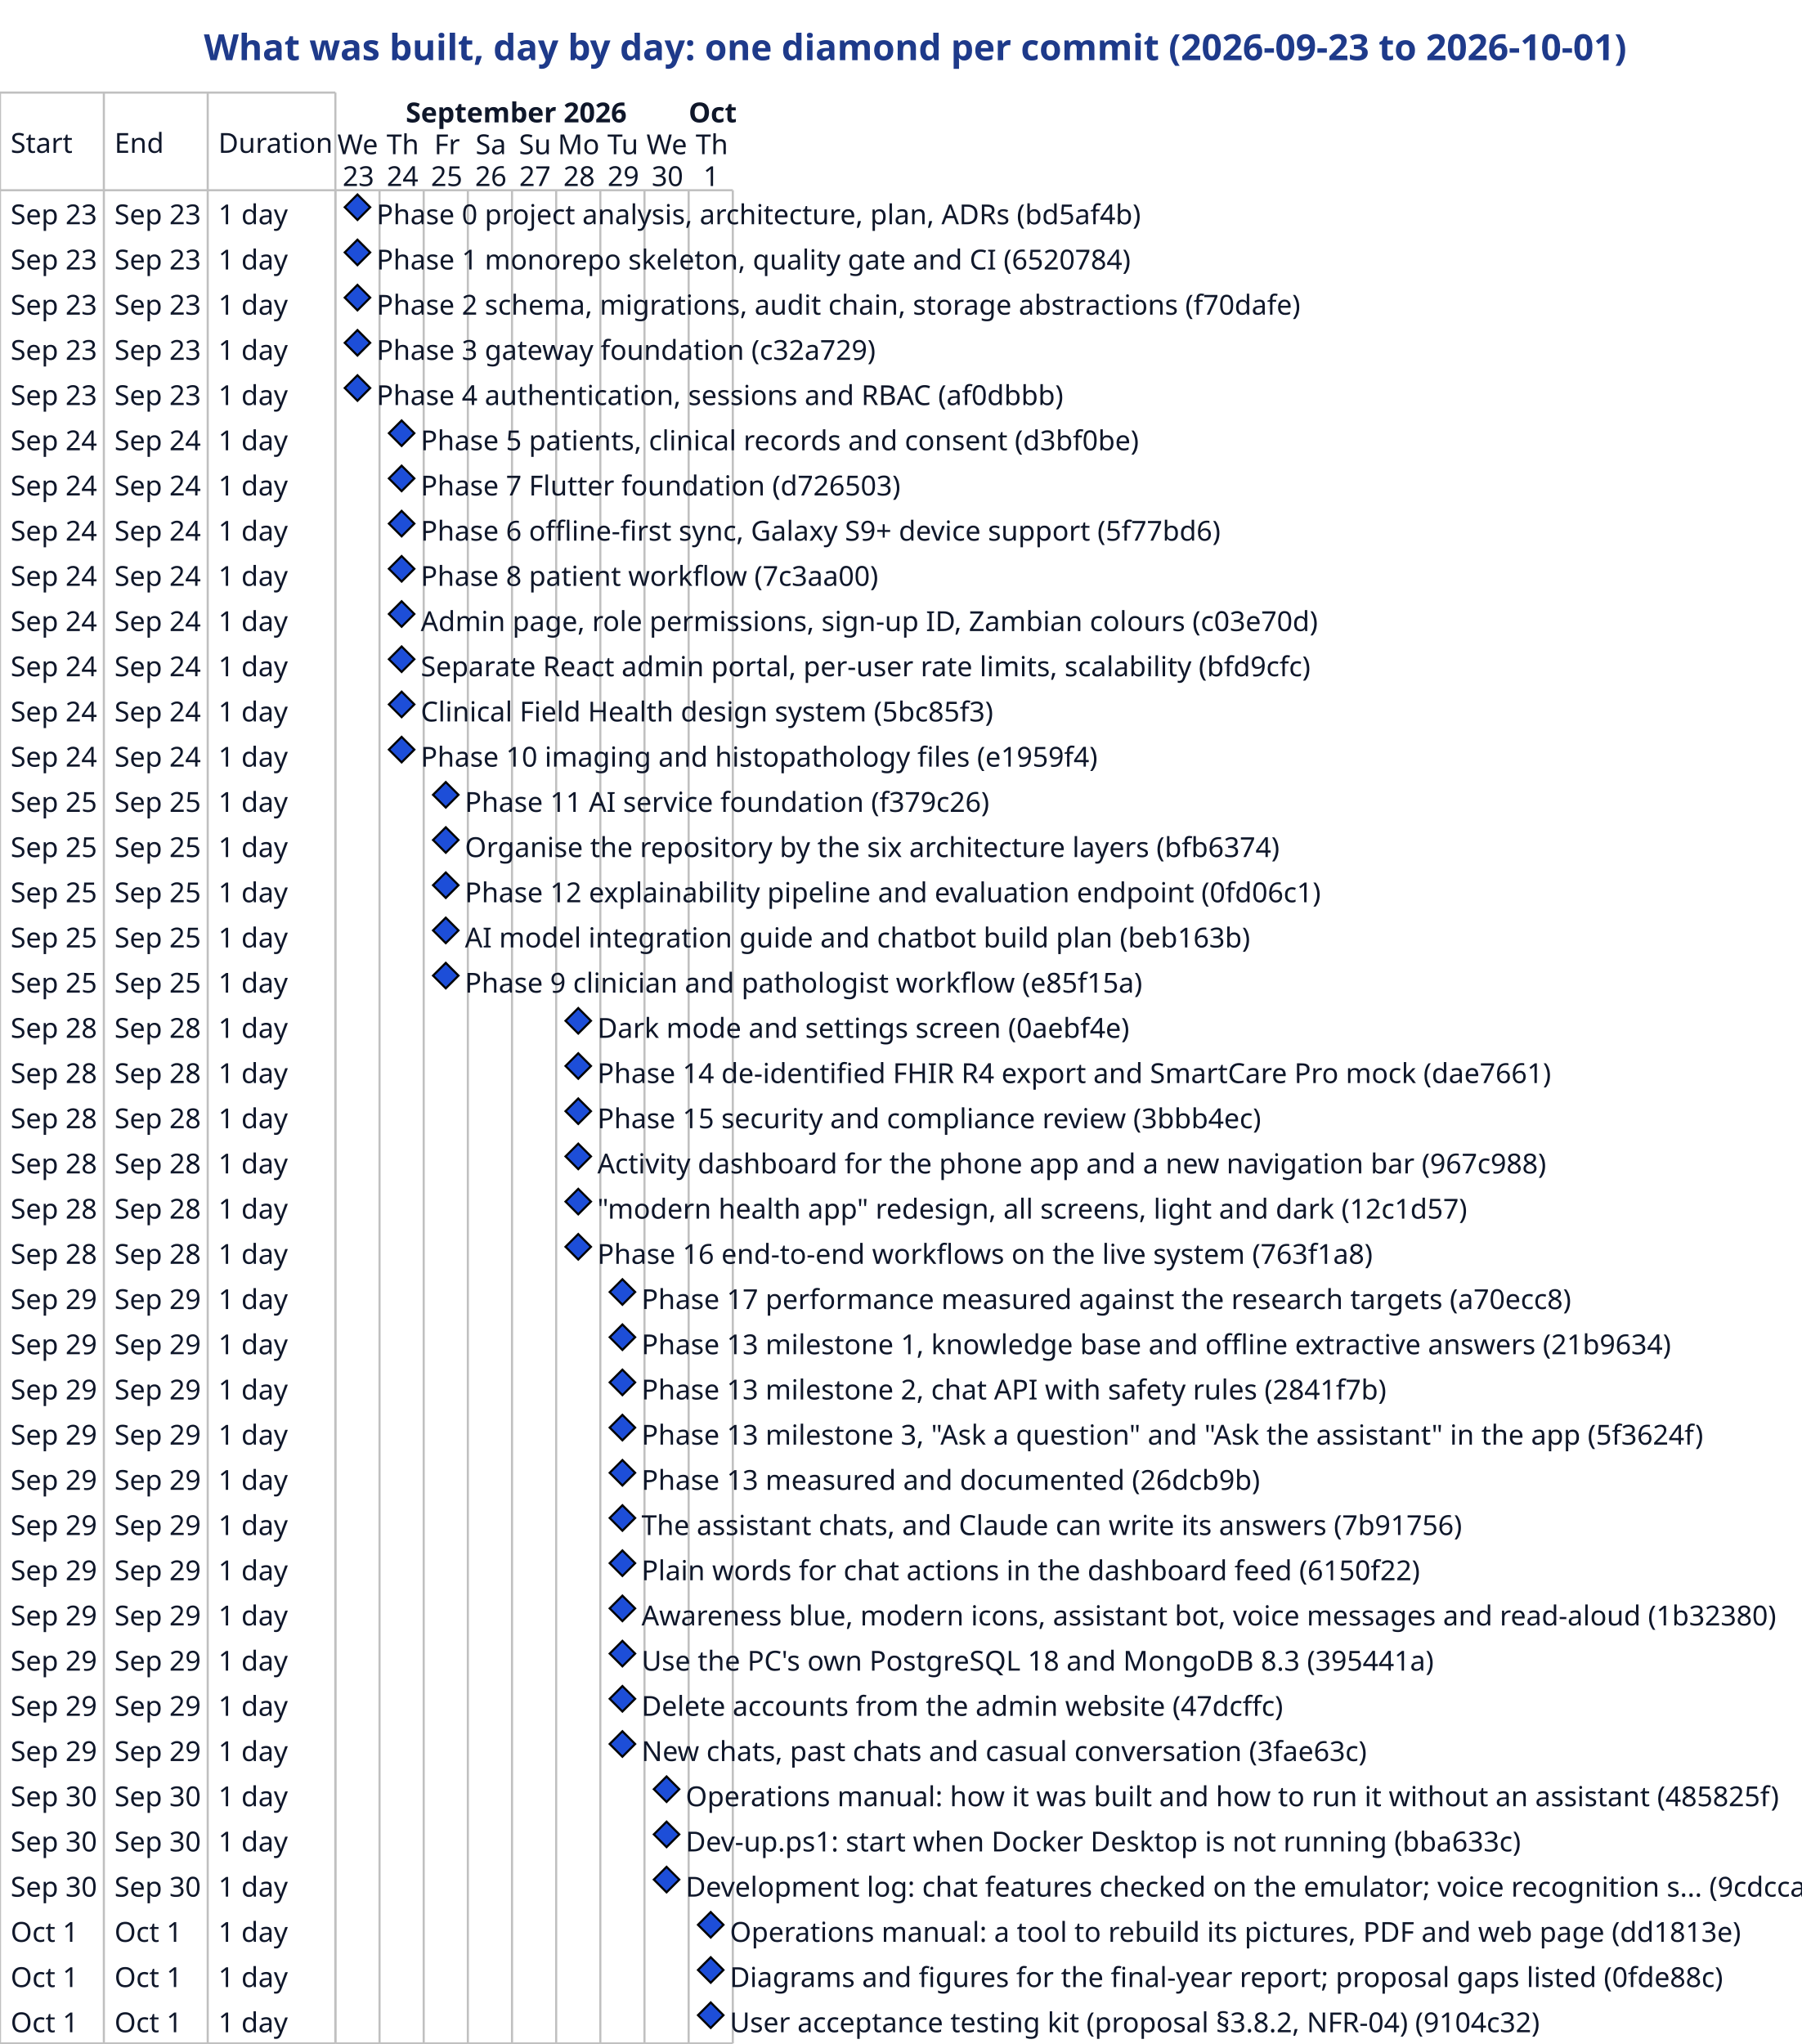
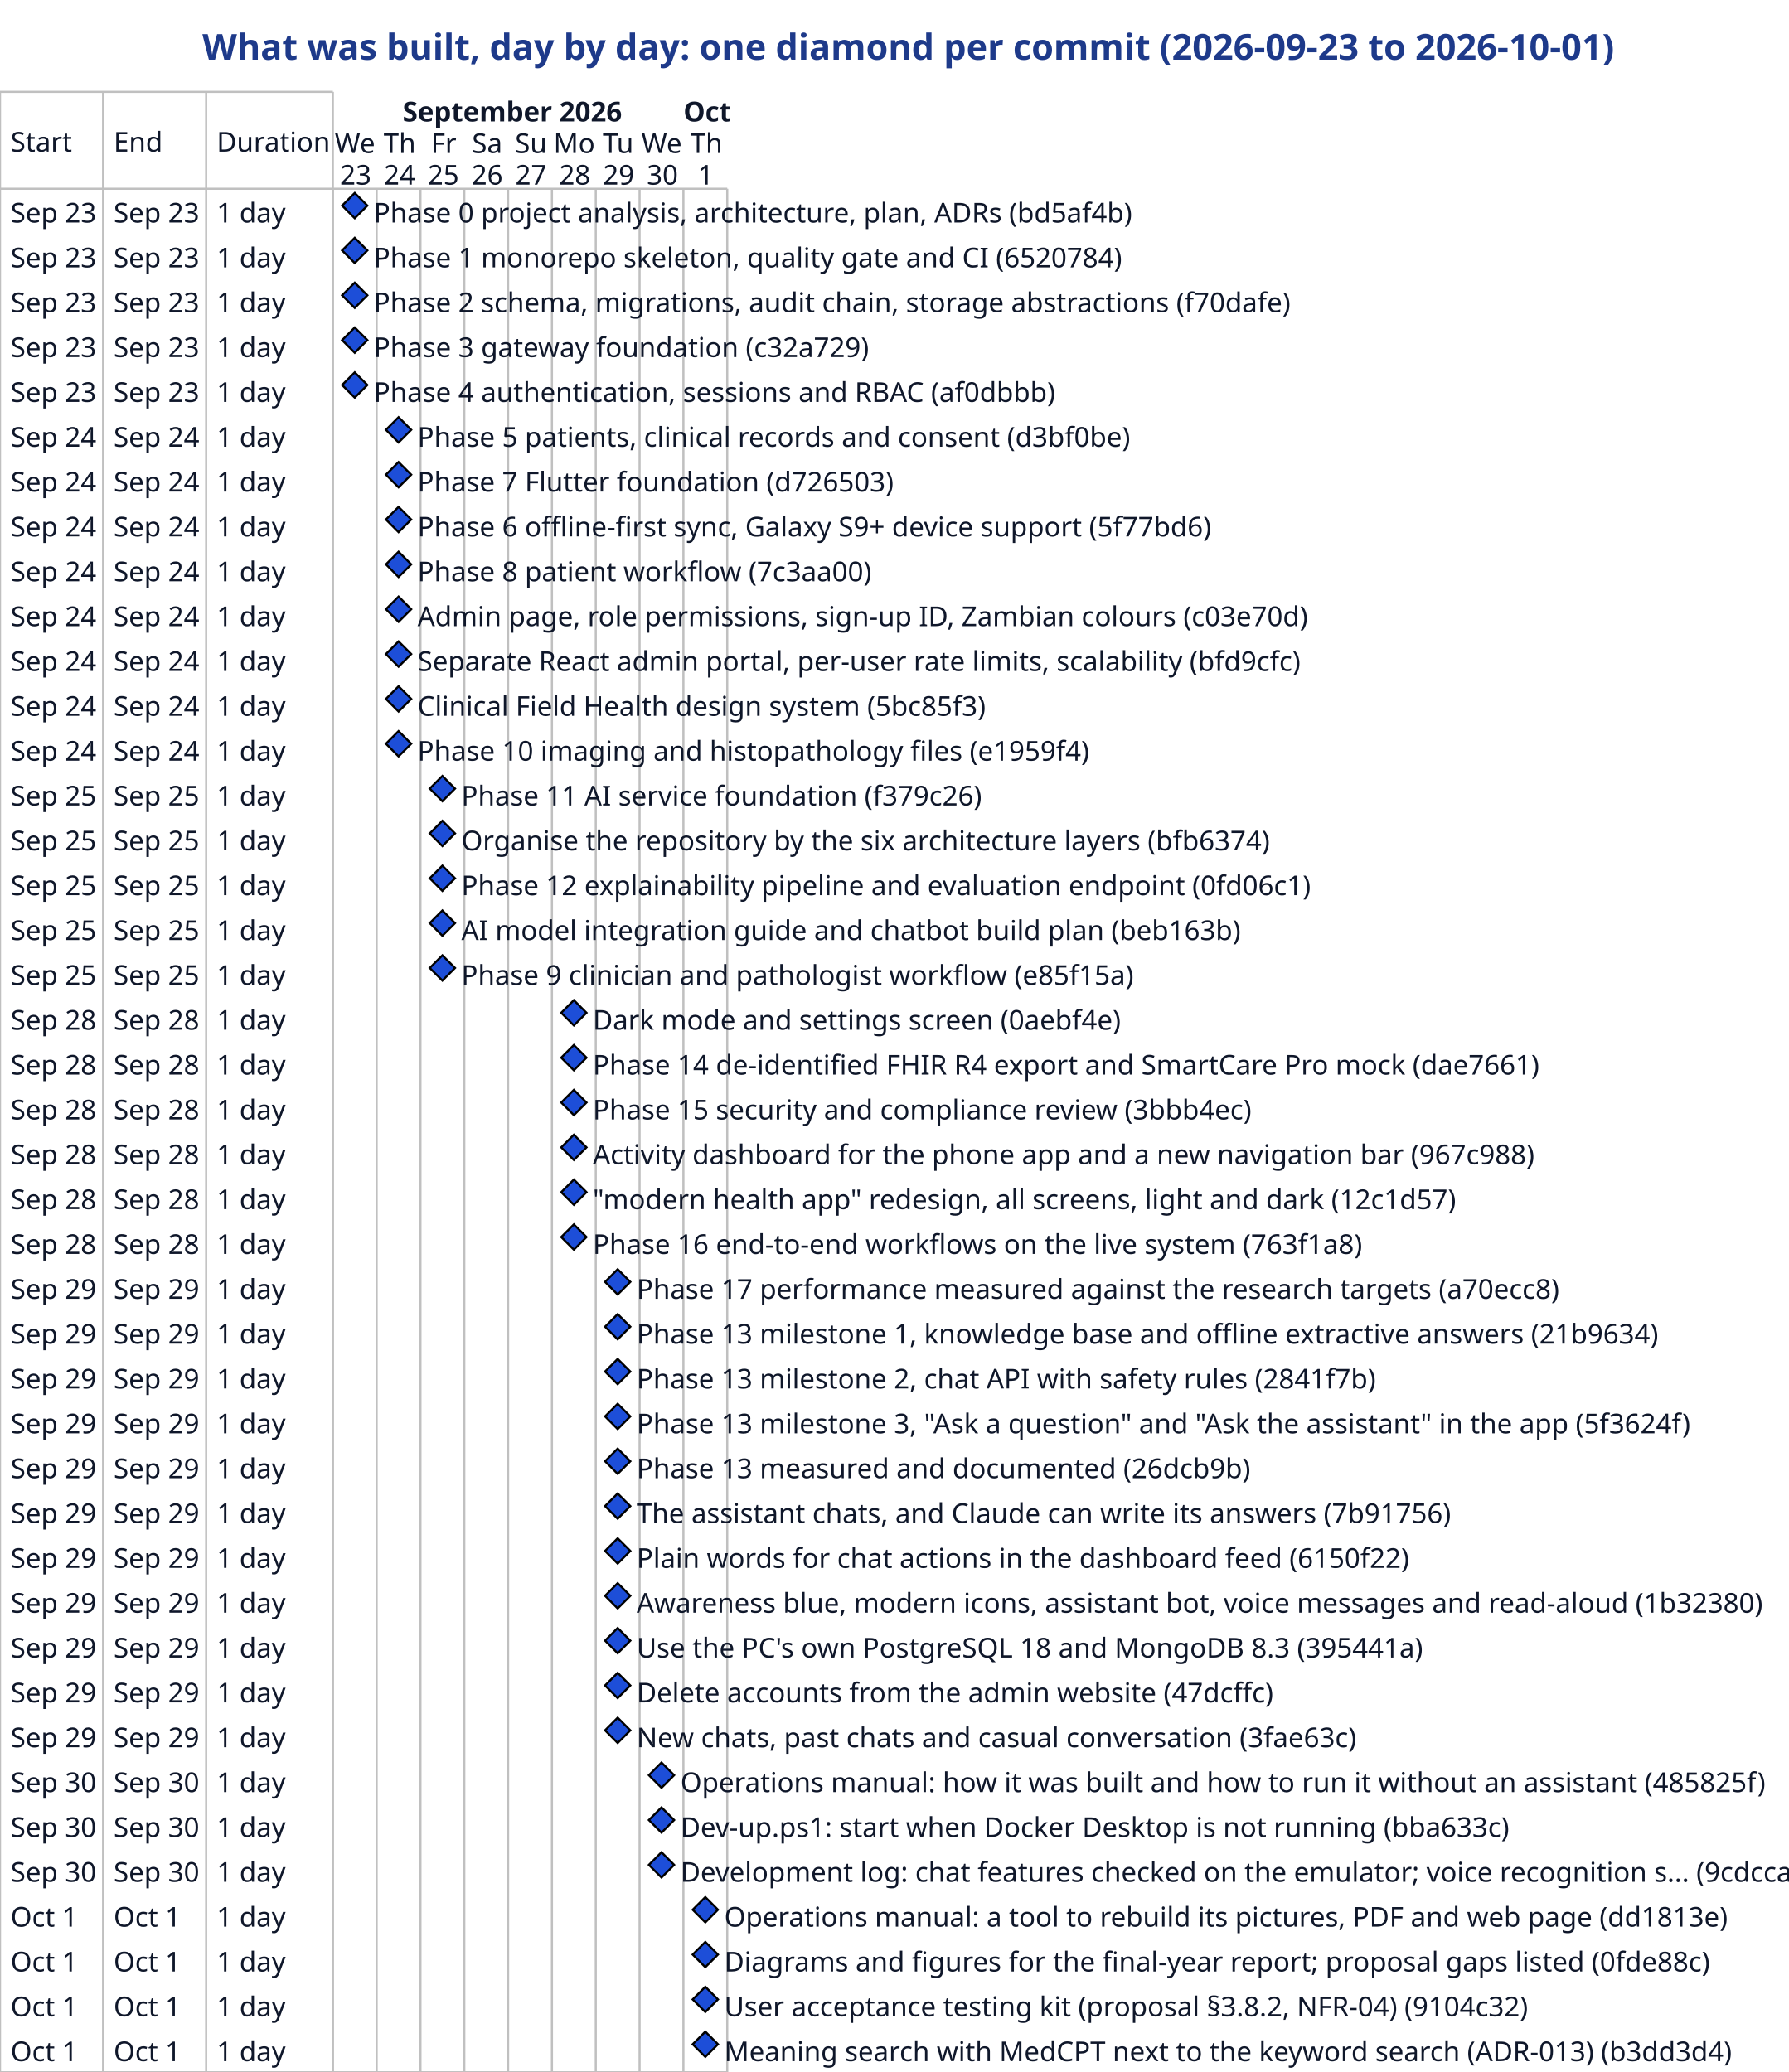
- <svg xmlns="http://www.w3.org/2000/svg" version="1.1" data-diagram-type="GANTT" style="width:1503px;height:1705px;background:#FFFFFF;" width="1503.438px" height="1705.313px" viewBox="0 0 1503 1705" zoomAndPan="magnify" preserveAspectRatio="none" contentStyleType="text/css">
+ <svg xmlns="http://www.w3.org/2000/svg" version="1.1" data-diagram-type="GANTT" style="width:1503px;height:1742px;background:#FFFFFF;" width="1503.438px" height="1742.5px" viewBox="0 0 1503 1742" zoomAndPan="magnify" preserveAspectRatio="none" contentStyleType="text/css">
  <defs />
  <g font-family="sans-serif" lengthAdjust="spacing">
    <g class="title" data-source-line="8">
      <text x="170.079" y="50.194" fill="#1E3A8A" font-size="30.104" textLength="1160.774" font-weight="700" font-family="'Segoe UI'">What was built, day by day: one diamond per commit (2026-09-23 to 2026-10-01)</text>
    </g>
    <line x1="0" y1="77.228" x2="279.759" y2="77.228" style="stroke:#C0C0C0;stroke-width:1.771;" />
    <line x1="0" y1="158.687" x2="279.759" y2="158.687" style="stroke:#C0C0C0;stroke-width:1.771;" />
-     <line x1="0" y1="1704.503" x2="279.759" y2="1704.503" style="stroke:#C0C0C0;stroke-width:1.771;" />
-     <line x1="0" y1="77.228" x2="0" y2="1704.503" style="stroke:#C0C0C0;stroke-width:1.771;" />
-     <line x1="86.636" y1="77.228" x2="86.636" y2="1704.503" style="stroke:#C0C0C0;stroke-width:1.771;" />
-     <line x1="173.272" y1="77.228" x2="173.272" y2="1704.503" style="stroke:#C0C0C0;stroke-width:1.771;" />
-     <line x1="279.759" y1="77.228" x2="279.759" y2="1704.503" style="stroke:#C0C0C0;stroke-width:1.771;" />
+     <line x1="0" y1="1742.206" x2="279.759" y2="1742.206" style="stroke:#C0C0C0;stroke-width:1.771;" />
+     <line x1="0" y1="77.228" x2="0" y2="1742.206" style="stroke:#C0C0C0;stroke-width:1.771;" />
+     <line x1="86.636" y1="77.228" x2="86.636" y2="1742.206" style="stroke:#C0C0C0;stroke-width:1.771;" />
+     <line x1="173.272" y1="77.228" x2="173.272" y2="1742.206" style="stroke:#C0C0C0;stroke-width:1.771;" />
+     <line x1="279.759" y1="77.228" x2="279.759" y2="1742.206" style="stroke:#C0C0C0;stroke-width:1.771;" />
    <text x="8.854" y="127.49" fill="#0F172A" font-size="23.021" textLength="47.548" font-family="'Segoe UI'">Start</text>
    <text x="95.49" y="127.49" fill="#0F172A" font-size="23.021" textLength="38.229" font-family="'Segoe UI'">End</text>
    <text x="182.126" y="127.49" fill="#0F172A" font-size="23.021" textLength="88.779" font-family="'Segoe UI'">Duration</text>
    <text x="8.854" y="187.07" fill="#0F172A" font-size="23.021" textLength="68.928" font-family="'Segoe UI'">Sep 23</text>
    <text x="95.49" y="187.07" fill="#0F172A" font-size="23.021" textLength="68.928" font-family="'Segoe UI'">Sep 23</text>
    <text x="182.126" y="187.07" fill="#0F172A" font-size="23.021" textLength="55.124" font-family="'Segoe UI'">1 day</text>
    <text x="8.854" y="224.773" fill="#0F172A" font-size="23.021" textLength="68.928" font-family="'Segoe UI'">Sep 23</text>
    <text x="95.49" y="224.773" fill="#0F172A" font-size="23.021" textLength="68.928" font-family="'Segoe UI'">Sep 23</text>
    <text x="182.126" y="224.773" fill="#0F172A" font-size="23.021" textLength="55.124" font-family="'Segoe UI'">1 day</text>
    <text x="8.854" y="262.476" fill="#0F172A" font-size="23.021" textLength="68.928" font-family="'Segoe UI'">Sep 23</text>
    <text x="95.49" y="262.476" fill="#0F172A" font-size="23.021" textLength="68.928" font-family="'Segoe UI'">Sep 23</text>
    <text x="182.126" y="262.476" fill="#0F172A" font-size="23.021" textLength="55.124" font-family="'Segoe UI'">1 day</text>
    <text x="8.854" y="300.179" fill="#0F172A" font-size="23.021" textLength="68.928" font-family="'Segoe UI'">Sep 23</text>
    <text x="95.49" y="300.179" fill="#0F172A" font-size="23.021" textLength="68.928" font-family="'Segoe UI'">Sep 23</text>
    <text x="182.126" y="300.179" fill="#0F172A" font-size="23.021" textLength="55.124" font-family="'Segoe UI'">1 day</text>
    <text x="8.854" y="337.882" fill="#0F172A" font-size="23.021" textLength="68.928" font-family="'Segoe UI'">Sep 23</text>
    <text x="95.49" y="337.882" fill="#0F172A" font-size="23.021" textLength="68.928" font-family="'Segoe UI'">Sep 23</text>
    <text x="182.126" y="337.882" fill="#0F172A" font-size="23.021" textLength="55.124" font-family="'Segoe UI'">1 day</text>
    <text x="8.854" y="375.584" fill="#0F172A" font-size="23.021" textLength="68.928" font-family="'Segoe UI'">Sep 24</text>
    <text x="95.49" y="375.584" fill="#0F172A" font-size="23.021" textLength="68.928" font-family="'Segoe UI'">Sep 24</text>
    <text x="182.126" y="375.584" fill="#0F172A" font-size="23.021" textLength="55.124" font-family="'Segoe UI'">1 day</text>
    <text x="8.854" y="413.287" fill="#0F172A" font-size="23.021" textLength="68.928" font-family="'Segoe UI'">Sep 24</text>
    <text x="95.49" y="413.287" fill="#0F172A" font-size="23.021" textLength="68.928" font-family="'Segoe UI'">Sep 24</text>
    <text x="182.126" y="413.287" fill="#0F172A" font-size="23.021" textLength="55.124" font-family="'Segoe UI'">1 day</text>
    <text x="8.854" y="450.99" fill="#0F172A" font-size="23.021" textLength="68.928" font-family="'Segoe UI'">Sep 24</text>
    <text x="95.49" y="450.99" fill="#0F172A" font-size="23.021" textLength="68.928" font-family="'Segoe UI'">Sep 24</text>
    <text x="182.126" y="450.99" fill="#0F172A" font-size="23.021" textLength="55.124" font-family="'Segoe UI'">1 day</text>
    <text x="8.854" y="488.693" fill="#0F172A" font-size="23.021" textLength="68.928" font-family="'Segoe UI'">Sep 24</text>
    <text x="95.49" y="488.693" fill="#0F172A" font-size="23.021" textLength="68.928" font-family="'Segoe UI'">Sep 24</text>
    <text x="182.126" y="488.693" fill="#0F172A" font-size="23.021" textLength="55.124" font-family="'Segoe UI'">1 day</text>
    <text x="8.854" y="526.396" fill="#0F172A" font-size="23.021" textLength="68.928" font-family="'Segoe UI'">Sep 24</text>
    <text x="95.49" y="526.396" fill="#0F172A" font-size="23.021" textLength="68.928" font-family="'Segoe UI'">Sep 24</text>
    <text x="182.126" y="526.396" fill="#0F172A" font-size="23.021" textLength="55.124" font-family="'Segoe UI'">1 day</text>
    <text x="8.854" y="564.099" fill="#0F172A" font-size="23.021" textLength="68.928" font-family="'Segoe UI'">Sep 24</text>
    <text x="95.49" y="564.099" fill="#0F172A" font-size="23.021" textLength="68.928" font-family="'Segoe UI'">Sep 24</text>
    <text x="182.126" y="564.099" fill="#0F172A" font-size="23.021" textLength="55.124" font-family="'Segoe UI'">1 day</text>
    <text x="8.854" y="601.801" fill="#0F172A" font-size="23.021" textLength="68.928" font-family="'Segoe UI'">Sep 24</text>
    <text x="95.49" y="601.801" fill="#0F172A" font-size="23.021" textLength="68.928" font-family="'Segoe UI'">Sep 24</text>
    <text x="182.126" y="601.801" fill="#0F172A" font-size="23.021" textLength="55.124" font-family="'Segoe UI'">1 day</text>
    <text x="8.854" y="639.504" fill="#0F172A" font-size="23.021" textLength="68.928" font-family="'Segoe UI'">Sep 24</text>
    <text x="95.49" y="639.504" fill="#0F172A" font-size="23.021" textLength="68.928" font-family="'Segoe UI'">Sep 24</text>
    <text x="182.126" y="639.504" fill="#0F172A" font-size="23.021" textLength="55.124" font-family="'Segoe UI'">1 day</text>
    <text x="8.854" y="677.207" fill="#0F172A" font-size="23.021" textLength="68.928" font-family="'Segoe UI'">Sep 25</text>
    <text x="95.49" y="677.207" fill="#0F172A" font-size="23.021" textLength="68.928" font-family="'Segoe UI'">Sep 25</text>
    <text x="182.126" y="677.207" fill="#0F172A" font-size="23.021" textLength="55.124" font-family="'Segoe UI'">1 day</text>
    <text x="8.854" y="714.91" fill="#0F172A" font-size="23.021" textLength="68.928" font-family="'Segoe UI'">Sep 25</text>
    <text x="95.49" y="714.91" fill="#0F172A" font-size="23.021" textLength="68.928" font-family="'Segoe UI'">Sep 25</text>
    <text x="182.126" y="714.91" fill="#0F172A" font-size="23.021" textLength="55.124" font-family="'Segoe UI'">1 day</text>
    <text x="8.854" y="752.613" fill="#0F172A" font-size="23.021" textLength="68.928" font-family="'Segoe UI'">Sep 25</text>
    <text x="95.49" y="752.613" fill="#0F172A" font-size="23.021" textLength="68.928" font-family="'Segoe UI'">Sep 25</text>
    <text x="182.126" y="752.613" fill="#0F172A" font-size="23.021" textLength="55.124" font-family="'Segoe UI'">1 day</text>
    <text x="8.854" y="790.316" fill="#0F172A" font-size="23.021" textLength="68.928" font-family="'Segoe UI'">Sep 25</text>
    <text x="95.49" y="790.316" fill="#0F172A" font-size="23.021" textLength="68.928" font-family="'Segoe UI'">Sep 25</text>
    <text x="182.126" y="790.316" fill="#0F172A" font-size="23.021" textLength="55.124" font-family="'Segoe UI'">1 day</text>
    <text x="8.854" y="828.018" fill="#0F172A" font-size="23.021" textLength="68.928" font-family="'Segoe UI'">Sep 25</text>
    <text x="95.49" y="828.018" fill="#0F172A" font-size="23.021" textLength="68.928" font-family="'Segoe UI'">Sep 25</text>
    <text x="182.126" y="828.018" fill="#0F172A" font-size="23.021" textLength="55.124" font-family="'Segoe UI'">1 day</text>
    <text x="8.854" y="865.721" fill="#0F172A" font-size="23.021" textLength="68.928" font-family="'Segoe UI'">Sep 28</text>
    <text x="95.49" y="865.721" fill="#0F172A" font-size="23.021" textLength="68.928" font-family="'Segoe UI'">Sep 28</text>
    <text x="182.126" y="865.721" fill="#0F172A" font-size="23.021" textLength="55.124" font-family="'Segoe UI'">1 day</text>
    <text x="8.854" y="903.424" fill="#0F172A" font-size="23.021" textLength="68.928" font-family="'Segoe UI'">Sep 28</text>
    <text x="95.49" y="903.424" fill="#0F172A" font-size="23.021" textLength="68.928" font-family="'Segoe UI'">Sep 28</text>
    <text x="182.126" y="903.424" fill="#0F172A" font-size="23.021" textLength="55.124" font-family="'Segoe UI'">1 day</text>
    <text x="8.854" y="941.127" fill="#0F172A" font-size="23.021" textLength="68.928" font-family="'Segoe UI'">Sep 28</text>
    <text x="95.49" y="941.127" fill="#0F172A" font-size="23.021" textLength="68.928" font-family="'Segoe UI'">Sep 28</text>
    <text x="182.126" y="941.127" fill="#0F172A" font-size="23.021" textLength="55.124" font-family="'Segoe UI'">1 day</text>
    <text x="8.854" y="978.83" fill="#0F172A" font-size="23.021" textLength="68.928" font-family="'Segoe UI'">Sep 28</text>
    <text x="95.49" y="978.83" fill="#0F172A" font-size="23.021" textLength="68.928" font-family="'Segoe UI'">Sep 28</text>
    <text x="182.126" y="978.83" fill="#0F172A" font-size="23.021" textLength="55.124" font-family="'Segoe UI'">1 day</text>
    <text x="8.854" y="1016.533" fill="#0F172A" font-size="23.021" textLength="68.928" font-family="'Segoe UI'">Sep 28</text>
    <text x="95.49" y="1016.533" fill="#0F172A" font-size="23.021" textLength="68.928" font-family="'Segoe UI'">Sep 28</text>
    <text x="182.126" y="1016.533" fill="#0F172A" font-size="23.021" textLength="55.124" font-family="'Segoe UI'">1 day</text>
    <text x="8.854" y="1054.236" fill="#0F172A" font-size="23.021" textLength="68.928" font-family="'Segoe UI'">Sep 28</text>
    <text x="95.49" y="1054.236" fill="#0F172A" font-size="23.021" textLength="68.928" font-family="'Segoe UI'">Sep 28</text>
    <text x="182.126" y="1054.236" fill="#0F172A" font-size="23.021" textLength="55.124" font-family="'Segoe UI'">1 day</text>
    <text x="8.854" y="1091.938" fill="#0F172A" font-size="23.021" textLength="68.928" font-family="'Segoe UI'">Sep 29</text>
    <text x="95.49" y="1091.938" fill="#0F172A" font-size="23.021" textLength="68.928" font-family="'Segoe UI'">Sep 29</text>
    <text x="182.126" y="1091.938" fill="#0F172A" font-size="23.021" textLength="55.124" font-family="'Segoe UI'">1 day</text>
    <text x="8.854" y="1129.641" fill="#0F172A" font-size="23.021" textLength="68.928" font-family="'Segoe UI'">Sep 29</text>
    <text x="95.49" y="1129.641" fill="#0F172A" font-size="23.021" textLength="68.928" font-family="'Segoe UI'">Sep 29</text>
    <text x="182.126" y="1129.641" fill="#0F172A" font-size="23.021" textLength="55.124" font-family="'Segoe UI'">1 day</text>
    <text x="8.854" y="1167.344" fill="#0F172A" font-size="23.021" textLength="68.928" font-family="'Segoe UI'">Sep 29</text>
    <text x="95.49" y="1167.344" fill="#0F172A" font-size="23.021" textLength="68.928" font-family="'Segoe UI'">Sep 29</text>
    <text x="182.126" y="1167.344" fill="#0F172A" font-size="23.021" textLength="55.124" font-family="'Segoe UI'">1 day</text>
    <text x="8.854" y="1205.047" fill="#0F172A" font-size="23.021" textLength="68.928" font-family="'Segoe UI'">Sep 29</text>
    <text x="95.49" y="1205.047" fill="#0F172A" font-size="23.021" textLength="68.928" font-family="'Segoe UI'">Sep 29</text>
    <text x="182.126" y="1205.047" fill="#0F172A" font-size="23.021" textLength="55.124" font-family="'Segoe UI'">1 day</text>
    <text x="8.854" y="1242.75" fill="#0F172A" font-size="23.021" textLength="68.928" font-family="'Segoe UI'">Sep 29</text>
    <text x="95.49" y="1242.75" fill="#0F172A" font-size="23.021" textLength="68.928" font-family="'Segoe UI'">Sep 29</text>
    <text x="182.126" y="1242.75" fill="#0F172A" font-size="23.021" textLength="55.124" font-family="'Segoe UI'">1 day</text>
    <text x="8.854" y="1280.453" fill="#0F172A" font-size="23.021" textLength="68.928" font-family="'Segoe UI'">Sep 29</text>
    <text x="95.49" y="1280.453" fill="#0F172A" font-size="23.021" textLength="68.928" font-family="'Segoe UI'">Sep 29</text>
    <text x="182.126" y="1280.453" fill="#0F172A" font-size="23.021" textLength="55.124" font-family="'Segoe UI'">1 day</text>
    <text x="8.854" y="1318.155" fill="#0F172A" font-size="23.021" textLength="68.928" font-family="'Segoe UI'">Sep 29</text>
    <text x="95.49" y="1318.155" fill="#0F172A" font-size="23.021" textLength="68.928" font-family="'Segoe UI'">Sep 29</text>
    <text x="182.126" y="1318.155" fill="#0F172A" font-size="23.021" textLength="55.124" font-family="'Segoe UI'">1 day</text>
    <text x="8.854" y="1355.858" fill="#0F172A" font-size="23.021" textLength="68.928" font-family="'Segoe UI'">Sep 29</text>
    <text x="95.49" y="1355.858" fill="#0F172A" font-size="23.021" textLength="68.928" font-family="'Segoe UI'">Sep 29</text>
    <text x="182.126" y="1355.858" fill="#0F172A" font-size="23.021" textLength="55.124" font-family="'Segoe UI'">1 day</text>
    <text x="8.854" y="1393.561" fill="#0F172A" font-size="23.021" textLength="68.928" font-family="'Segoe UI'">Sep 29</text>
    <text x="95.49" y="1393.561" fill="#0F172A" font-size="23.021" textLength="68.928" font-family="'Segoe UI'">Sep 29</text>
    <text x="182.126" y="1393.561" fill="#0F172A" font-size="23.021" textLength="55.124" font-family="'Segoe UI'">1 day</text>
    <text x="8.854" y="1431.264" fill="#0F172A" font-size="23.021" textLength="68.928" font-family="'Segoe UI'">Sep 29</text>
    <text x="95.49" y="1431.264" fill="#0F172A" font-size="23.021" textLength="68.928" font-family="'Segoe UI'">Sep 29</text>
    <text x="182.126" y="1431.264" fill="#0F172A" font-size="23.021" textLength="55.124" font-family="'Segoe UI'">1 day</text>
    <text x="8.854" y="1468.967" fill="#0F172A" font-size="23.021" textLength="68.928" font-family="'Segoe UI'">Sep 29</text>
    <text x="95.49" y="1468.967" fill="#0F172A" font-size="23.021" textLength="68.928" font-family="'Segoe UI'">Sep 29</text>
    <text x="182.126" y="1468.967" fill="#0F172A" font-size="23.021" textLength="55.124" font-family="'Segoe UI'">1 day</text>
    <text x="8.854" y="1506.67" fill="#0F172A" font-size="23.021" textLength="68.928" font-family="'Segoe UI'">Sep 30</text>
    <text x="95.49" y="1506.67" fill="#0F172A" font-size="23.021" textLength="68.928" font-family="'Segoe UI'">Sep 30</text>
    <text x="182.126" y="1506.67" fill="#0F172A" font-size="23.021" textLength="55.124" font-family="'Segoe UI'">1 day</text>
    <text x="8.854" y="1544.372" fill="#0F172A" font-size="23.021" textLength="68.928" font-family="'Segoe UI'">Sep 30</text>
    <text x="95.49" y="1544.372" fill="#0F172A" font-size="23.021" textLength="68.928" font-family="'Segoe UI'">Sep 30</text>
    <text x="182.126" y="1544.372" fill="#0F172A" font-size="23.021" textLength="55.124" font-family="'Segoe UI'">1 day</text>
    <text x="8.854" y="1582.075" fill="#0F172A" font-size="23.021" textLength="68.928" font-family="'Segoe UI'">Sep 30</text>
    <text x="95.49" y="1582.075" fill="#0F172A" font-size="23.021" textLength="68.928" font-family="'Segoe UI'">Sep 30</text>
    <text x="182.126" y="1582.075" fill="#0F172A" font-size="23.021" textLength="55.124" font-family="'Segoe UI'">1 day</text>
    <text x="8.854" y="1619.778" fill="#0F172A" font-size="23.021" textLength="54.506" font-family="'Segoe UI'">Oct 1</text>
    <text x="95.49" y="1619.778" fill="#0F172A" font-size="23.021" textLength="54.506" font-family="'Segoe UI'">Oct 1</text>
    <text x="182.126" y="1619.778" fill="#0F172A" font-size="23.021" textLength="55.124" font-family="'Segoe UI'">1 day</text>
    <text x="8.854" y="1657.481" fill="#0F172A" font-size="23.021" textLength="54.506" font-family="'Segoe UI'">Oct 1</text>
    <text x="95.49" y="1657.481" fill="#0F172A" font-size="23.021" textLength="54.506" font-family="'Segoe UI'">Oct 1</text>
    <text x="182.126" y="1657.481" fill="#0F172A" font-size="23.021" textLength="55.124" font-family="'Segoe UI'">1 day</text>
    <text x="8.854" y="1695.184" fill="#0F172A" font-size="23.021" textLength="54.506" font-family="'Segoe UI'">Oct 1</text>
    <text x="95.49" y="1695.184" fill="#0F172A" font-size="23.021" textLength="54.506" font-family="'Segoe UI'">Oct 1</text>
    <text x="182.126" y="1695.184" fill="#0F172A" font-size="23.021" textLength="55.124" font-family="'Segoe UI'">1 day</text>
+     <text x="8.854" y="1732.887" fill="#0F172A" font-size="23.021" textLength="54.506" font-family="'Segoe UI'">Oct 1</text>
+     <text x="95.49" y="1732.887" fill="#0F172A" font-size="23.021" textLength="54.506" font-family="'Segoe UI'">Oct 1</text>
+     <text x="182.126" y="1732.887" fill="#0F172A" font-size="23.021" textLength="55.124" font-family="'Segoe UI'">1 day</text>
    <text x="338.42" y="102.07" fill="#0F172A" font-size="23.021" textLength="177.344" font-weight="700" font-family="'Segoe UI'">September 2026</text>
    <text x="574.425" y="102.07" fill="#0F172A" font-size="23.021" textLength="37.465" font-weight="700" font-family="'Segoe UI'">Oct</text>
    <text x="281.404" y="128.633" fill="#0F172A" font-size="23.021" textLength="33.542" font-family="'Segoe UI'">We</text>
    <text x="322.464" y="128.633" fill="#0F172A" font-size="23.021" textLength="25.089" font-family="'Segoe UI'">Th</text>
    <text x="362.22" y="128.633" fill="#0F172A" font-size="23.021" textLength="19.244" font-family="'Segoe UI'">Fr</text>
    <text x="396.704" y="128.633" fill="#0F172A" font-size="23.021" textLength="23.943" font-family="'Segoe UI'">Sa</text>
    <text x="432.88" y="128.633" fill="#0F172A" font-size="23.021" textLength="25.258" font-family="'Segoe UI'">Su</text>
    <text x="465.262" y="128.633" fill="#0F172A" font-size="23.021" textLength="34.16" font-family="'Segoe UI'">Mo</text>
    <text x="506.631" y="128.633" fill="#0F172A" font-size="23.021" textLength="25.089" font-family="'Segoe UI'">Tu</text>
    <text x="539.238" y="128.633" fill="#0F172A" font-size="23.021" textLength="33.542" font-family="'Segoe UI'">We</text>
    <text x="580.298" y="128.633" fill="#0F172A" font-size="23.021" textLength="25.089" font-family="'Segoe UI'">Th</text>
    <text x="285.766" y="155.195" fill="#0F172A" font-size="23.021" textLength="24.819" font-family="'Segoe UI'">23</text>
    <text x="322.599" y="155.195" fill="#0F172A" font-size="23.021" textLength="24.819" font-family="'Segoe UI'">24</text>
    <text x="359.432" y="155.195" fill="#0F172A" font-size="23.021" textLength="24.819" font-family="'Segoe UI'">25</text>
    <text x="396.266" y="155.195" fill="#0F172A" font-size="23.021" textLength="24.819" font-family="'Segoe UI'">26</text>
    <text x="433.099" y="155.195" fill="#0F172A" font-size="23.021" textLength="24.819" font-family="'Segoe UI'">27</text>
    <text x="469.932" y="155.195" fill="#0F172A" font-size="23.021" textLength="24.819" font-family="'Segoe UI'">28</text>
    <text x="506.766" y="155.195" fill="#0F172A" font-size="23.021" textLength="24.819" font-family="'Segoe UI'">29</text>
    <text x="543.599" y="155.195" fill="#0F172A" font-size="23.021" textLength="24.819" font-family="'Segoe UI'">30</text>
    <text x="586.637" y="155.195" fill="#0F172A" font-size="23.021" font-family="'Segoe UI'">1</text>
-     <line x1="279.759" y1="158.687" x2="279.759" y2="1704.503" style="stroke:#C0C0C0;stroke-width:1.771;" />
-     <line x1="316.592" y1="158.687" x2="316.592" y2="1704.503" style="stroke:#C0C0C0;stroke-width:1.771;" />
-     <line x1="353.425" y1="158.687" x2="353.425" y2="1704.503" style="stroke:#C0C0C0;stroke-width:1.771;" />
-     <line x1="390.259" y1="158.687" x2="390.259" y2="1704.503" style="stroke:#C0C0C0;stroke-width:1.771;" />
-     <line x1="427.092" y1="158.687" x2="427.092" y2="1704.503" style="stroke:#C0C0C0;stroke-width:1.771;" />
-     <line x1="463.925" y1="158.687" x2="463.925" y2="1704.503" style="stroke:#C0C0C0;stroke-width:1.771;" />
-     <line x1="500.759" y1="158.687" x2="500.759" y2="1704.503" style="stroke:#C0C0C0;stroke-width:1.771;" />
-     <line x1="537.592" y1="158.687" x2="537.592" y2="1704.503" style="stroke:#C0C0C0;stroke-width:1.771;" />
-     <line x1="574.425" y1="158.687" x2="574.425" y2="1704.503" style="stroke:#C0C0C0;stroke-width:1.771;" />
-     <line x1="611.259" y1="158.687" x2="611.259" y2="1704.503" style="stroke:#C0C0C0;stroke-width:1.771;" />
+     <line x1="279.759" y1="158.687" x2="279.759" y2="1742.206" style="stroke:#C0C0C0;stroke-width:1.771;" />
+     <line x1="316.592" y1="158.687" x2="316.592" y2="1742.206" style="stroke:#C0C0C0;stroke-width:1.771;" />
+     <line x1="353.425" y1="158.687" x2="353.425" y2="1742.206" style="stroke:#C0C0C0;stroke-width:1.771;" />
+     <line x1="390.259" y1="158.687" x2="390.259" y2="1742.206" style="stroke:#C0C0C0;stroke-width:1.771;" />
+     <line x1="427.092" y1="158.687" x2="427.092" y2="1742.206" style="stroke:#C0C0C0;stroke-width:1.771;" />
+     <line x1="463.925" y1="158.687" x2="463.925" y2="1742.206" style="stroke:#C0C0C0;stroke-width:1.771;" />
+     <line x1="500.759" y1="158.687" x2="500.759" y2="1742.206" style="stroke:#C0C0C0;stroke-width:1.771;" />
+     <line x1="537.592" y1="158.687" x2="537.592" y2="1742.206" style="stroke:#C0C0C0;stroke-width:1.771;" />
+     <line x1="574.425" y1="158.687" x2="574.425" y2="1742.206" style="stroke:#C0C0C0;stroke-width:1.771;" />
+     <line x1="611.259" y1="158.687" x2="611.259" y2="1742.206" style="stroke:#C0C0C0;stroke-width:1.771;" />
    <line x1="279.759" y1="158.687" x2="611.259" y2="158.687" style="stroke:#C0C0C0;stroke-width:1.771;" />
-     <line x1="279.759" y1="1704.503" x2="611.259" y2="1704.503" style="stroke:#C0C0C0;stroke-width:1.771;" />
+     <line x1="279.759" y1="1742.206" x2="611.259" y2="1742.206" style="stroke:#C0C0C0;stroke-width:1.771;" />
    <polygon points="298.175,162.228,308.8,172.853,298.175,183.478,287.55,172.853" fill="#1D4ED8" style="stroke:#000;stroke-width:1.771;stroke-linejoin:miter;stroke-miterlimit:10;" />
    <polygon points="298.175,199.931,308.8,210.556,298.175,221.181,287.55,210.556" fill="#1D4ED8" style="stroke:#000;stroke-width:1.771;stroke-linejoin:miter;stroke-miterlimit:10;" />
    <polygon points="298.175,237.634,308.8,248.259,298.175,258.884,287.55,248.259" fill="#1D4ED8" style="stroke:#000;stroke-width:1.771;stroke-linejoin:miter;stroke-miterlimit:10;" />
    <polygon points="298.175,275.337,308.8,285.962,298.175,296.587,287.55,285.962" fill="#1D4ED8" style="stroke:#000;stroke-width:1.771;stroke-linejoin:miter;stroke-miterlimit:10;" />
    <polygon points="298.175,313.04,308.8,323.665,298.175,334.29,287.55,323.665" fill="#1D4ED8" style="stroke:#000;stroke-width:1.771;stroke-linejoin:miter;stroke-miterlimit:10;" />
    <polygon points="335.009,350.743,345.634,361.368,335.009,371.993,324.384,361.368" fill="#1D4ED8" style="stroke:#000;stroke-width:1.771;stroke-linejoin:miter;stroke-miterlimit:10;" />
    <polygon points="335.009,388.445,345.634,399.07,335.009,409.695,324.384,399.07" fill="#1D4ED8" style="stroke:#000;stroke-width:1.771;stroke-linejoin:miter;stroke-miterlimit:10;" />
    <polygon points="335.009,426.148,345.634,436.773,335.009,447.398,324.384,436.773" fill="#1D4ED8" style="stroke:#000;stroke-width:1.771;stroke-linejoin:miter;stroke-miterlimit:10;" />
    <polygon points="335.009,463.851,345.634,474.476,335.009,485.101,324.384,474.476" fill="#1D4ED8" style="stroke:#000;stroke-width:1.771;stroke-linejoin:miter;stroke-miterlimit:10;" />
    <polygon points="335.009,501.554,345.634,512.179,335.009,522.804,324.384,512.179" fill="#1D4ED8" style="stroke:#000;stroke-width:1.771;stroke-linejoin:miter;stroke-miterlimit:10;" />
    <polygon points="335.009,539.257,345.634,549.882,335.009,560.507,324.384,549.882" fill="#1D4ED8" style="stroke:#000;stroke-width:1.771;stroke-linejoin:miter;stroke-miterlimit:10;" />
    <polygon points="335.009,576.96,345.634,587.585,335.009,598.21,324.384,587.585" fill="#1D4ED8" style="stroke:#000;stroke-width:1.771;stroke-linejoin:miter;stroke-miterlimit:10;" />
    <polygon points="335.009,614.662,345.634,625.287,335.009,635.912,324.384,625.287" fill="#1D4ED8" style="stroke:#000;stroke-width:1.771;stroke-linejoin:miter;stroke-miterlimit:10;" />
    <polygon points="371.842,652.365,382.467,662.99,371.842,673.615,361.217,662.99" fill="#1D4ED8" style="stroke:#000;stroke-width:1.771;stroke-linejoin:miter;stroke-miterlimit:10;" />
    <polygon points="371.842,690.068,382.467,700.693,371.842,711.318,361.217,700.693" fill="#1D4ED8" style="stroke:#000;stroke-width:1.771;stroke-linejoin:miter;stroke-miterlimit:10;" />
    <polygon points="371.842,727.771,382.467,738.396,371.842,749.021,361.217,738.396" fill="#1D4ED8" style="stroke:#000;stroke-width:1.771;stroke-linejoin:miter;stroke-miterlimit:10;" />
    <polygon points="371.842,765.474,382.467,776.099,371.842,786.724,361.217,776.099" fill="#1D4ED8" style="stroke:#000;stroke-width:1.771;stroke-linejoin:miter;stroke-miterlimit:10;" />
    <polygon points="371.842,803.177,382.467,813.802,371.842,824.427,361.217,813.802" fill="#1D4ED8" style="stroke:#000;stroke-width:1.771;stroke-linejoin:miter;stroke-miterlimit:10;" />
    <polygon points="482.342,840.88,492.967,851.505,482.342,862.13,471.717,851.505" fill="#1D4ED8" style="stroke:#000;stroke-width:1.771;stroke-linejoin:miter;stroke-miterlimit:10;" />
    <polygon points="482.342,878.582,492.967,889.207,482.342,899.832,471.717,889.207" fill="#1D4ED8" style="stroke:#000;stroke-width:1.771;stroke-linejoin:miter;stroke-miterlimit:10;" />
    <polygon points="482.342,916.285,492.967,926.91,482.342,937.535,471.717,926.91" fill="#1D4ED8" style="stroke:#000;stroke-width:1.771;stroke-linejoin:miter;stroke-miterlimit:10;" />
    <polygon points="482.342,953.988,492.967,964.613,482.342,975.238,471.717,964.613" fill="#1D4ED8" style="stroke:#000;stroke-width:1.771;stroke-linejoin:miter;stroke-miterlimit:10;" />
    <polygon points="482.342,991.691,492.967,1002.316,482.342,1012.941,471.717,1002.316" fill="#1D4ED8" style="stroke:#000;stroke-width:1.771;stroke-linejoin:miter;stroke-miterlimit:10;" />
    <polygon points="482.342,1029.394,492.967,1040.019,482.342,1050.644,471.717,1040.019" fill="#1D4ED8" style="stroke:#000;stroke-width:1.771;stroke-linejoin:miter;stroke-miterlimit:10;" />
    <polygon points="519.175,1067.097,529.8,1077.722,519.175,1088.347,508.55,1077.722" fill="#1D4ED8" style="stroke:#000;stroke-width:1.771;stroke-linejoin:miter;stroke-miterlimit:10;" />
    <polygon points="519.175,1104.799,529.8,1115.424,519.175,1126.049,508.55,1115.424" fill="#1D4ED8" style="stroke:#000;stroke-width:1.771;stroke-linejoin:miter;stroke-miterlimit:10;" />
    <polygon points="519.175,1142.502,529.8,1153.127,519.175,1163.752,508.55,1153.127" fill="#1D4ED8" style="stroke:#000;stroke-width:1.771;stroke-linejoin:miter;stroke-miterlimit:10;" />
    <polygon points="519.175,1180.205,529.8,1190.83,519.175,1201.455,508.55,1190.83" fill="#1D4ED8" style="stroke:#000;stroke-width:1.771;stroke-linejoin:miter;stroke-miterlimit:10;" />
    <polygon points="519.175,1217.908,529.8,1228.533,519.175,1239.158,508.55,1228.533" fill="#1D4ED8" style="stroke:#000;stroke-width:1.771;stroke-linejoin:miter;stroke-miterlimit:10;" />
    <polygon points="519.175,1255.611,529.8,1266.236,519.175,1276.861,508.55,1266.236" fill="#1D4ED8" style="stroke:#000;stroke-width:1.771;stroke-linejoin:miter;stroke-miterlimit:10;" />
    <polygon points="519.175,1293.314,529.8,1303.939,519.175,1314.564,508.55,1303.939" fill="#1D4ED8" style="stroke:#000;stroke-width:1.771;stroke-linejoin:miter;stroke-miterlimit:10;" />
    <polygon points="519.175,1331.016,529.8,1341.641,519.175,1352.266,508.55,1341.641" fill="#1D4ED8" style="stroke:#000;stroke-width:1.771;stroke-linejoin:miter;stroke-miterlimit:10;" />
    <polygon points="519.175,1368.719,529.8,1379.344,519.175,1389.969,508.55,1379.344" fill="#1D4ED8" style="stroke:#000;stroke-width:1.771;stroke-linejoin:miter;stroke-miterlimit:10;" />
    <polygon points="519.175,1406.422,529.8,1417.047,519.175,1427.672,508.55,1417.047" fill="#1D4ED8" style="stroke:#000;stroke-width:1.771;stroke-linejoin:miter;stroke-miterlimit:10;" />
    <polygon points="519.175,1444.125,529.8,1454.75,519.175,1465.375,508.55,1454.75" fill="#1D4ED8" style="stroke:#000;stroke-width:1.771;stroke-linejoin:miter;stroke-miterlimit:10;" />
    <polygon points="556.009,1481.828,566.634,1492.453,556.009,1503.078,545.384,1492.453" fill="#1D4ED8" style="stroke:#000;stroke-width:1.771;stroke-linejoin:miter;stroke-miterlimit:10;" />
    <polygon points="556.009,1519.531,566.634,1530.156,556.009,1540.781,545.384,1530.156" fill="#1D4ED8" style="stroke:#000;stroke-width:1.771;stroke-linejoin:miter;stroke-miterlimit:10;" />
    <polygon points="556.009,1557.233,566.634,1567.858,556.009,1578.483,545.384,1567.858" fill="#1D4ED8" style="stroke:#000;stroke-width:1.771;stroke-linejoin:miter;stroke-miterlimit:10;" />
    <polygon points="592.842,1594.936,603.467,1605.561,592.842,1616.186,582.217,1605.561" fill="#1D4ED8" style="stroke:#000;stroke-width:1.771;stroke-linejoin:miter;stroke-miterlimit:10;" />
    <polygon points="592.842,1632.639,603.467,1643.264,592.842,1653.889,582.217,1643.264" fill="#1D4ED8" style="stroke:#000;stroke-width:1.771;stroke-linejoin:miter;stroke-miterlimit:10;" />
    <polygon points="592.842,1670.342,603.467,1680.967,592.842,1691.592,582.217,1680.967" fill="#1D4ED8" style="stroke:#000;stroke-width:1.771;stroke-linejoin:miter;stroke-miterlimit:10;" />
+     <polygon points="592.842,1708.045,603.467,1718.67,592.842,1729.295,582.217,1718.67" fill="#1D4ED8" style="stroke:#000;stroke-width:1.771;stroke-linejoin:miter;stroke-miterlimit:10;" />
    <text x="314.113" y="187.07" fill="#0F172A" font-size="23.021" textLength="597.249" font-family="'Segoe UI'">Phase 0 project analysis, architecture, plan, ADRs (bd5af4b)</text>
    <text x="314.113" y="224.773" fill="#0F172A" font-size="23.021" textLength="592.303" font-family="'Segoe UI'">Phase 1 monorepo skeleton, quality gate and CI (6520784)</text>
    <text x="314.113" y="262.476" fill="#0F172A" font-size="23.021" textLength="717.895" font-family="'Segoe UI'">Phase 2 schema, migrations, audit chain, storage abstractions (f70dafe)</text>
    <text x="314.113" y="300.179" fill="#0F172A" font-size="23.021" textLength="391.871" font-family="'Segoe UI'">Phase 3 gateway foundation (c32a729)</text>
    <text x="314.113" y="337.882" fill="#0F172A" font-size="23.021" textLength="537.876" font-family="'Segoe UI'">Phase 4 authentication, sessions and RBAC (af0dbbb)</text>
    <text x="350.946" y="375.584" fill="#0F172A" font-size="23.021" textLength="562.707" font-family="'Segoe UI'">Phase 5 patients, clinical records and consent (d3bf0be)</text>
    <text x="350.946" y="413.287" fill="#0F172A" font-size="23.021" textLength="376.382" font-family="'Segoe UI'">Phase 7 Flutter foundation (d726503)</text>
    <text x="350.946" y="450.99" fill="#0F172A" font-size="23.021" textLength="632.275" font-family="'Segoe UI'">Phase 6 offline-first sync, Galaxy S9+ device support (5f77bd6)</text>
    <text x="350.946" y="488.693" fill="#0F172A" font-size="23.021" textLength="358.633" font-family="'Segoe UI'">Phase 8 patient workflow (7c3aa00)</text>
    <text x="350.946" y="526.396" fill="#0F172A" font-size="23.021" textLength="704.811" font-family="'Segoe UI'">Admin page, role permissions, sign-up ID, Zambian colours (c03e70d)</text>
    <text x="350.946" y="564.099" fill="#0F172A" font-size="23.021" textLength="696.245" font-family="'Segoe UI'">Separate React admin portal, per-user rate limits, scalability (bfd9cfc)</text>
    <text x="350.946" y="601.801" fill="#0F172A" font-size="23.021" textLength="450.716" font-family="'Segoe UI'">Clinical Field Health design system (5bc85f3)</text>
    <text x="350.946" y="639.504" fill="#0F172A" font-size="23.021" textLength="531.559" font-family="'Segoe UI'">Phase 10 imaging and histopathology files (e1959f4)</text>
    <text x="387.78" y="677.207" fill="#0F172A" font-size="23.021" textLength="411.542" font-family="'Segoe UI'">Phase 11 AI service foundation (f379c26)</text>
    <text x="387.78" y="714.91" fill="#0F172A" font-size="23.021" textLength="636.985" font-family="'Segoe UI'">Organise the repository by the six architecture layers (bfb6374)</text>
    <text x="387.78" y="752.613" fill="#0F172A" font-size="23.021" textLength="672.505" font-family="'Segoe UI'">Phase 12 explainability pipeline and evaluation endpoint (0fd06c1)</text>
    <text x="387.78" y="790.316" fill="#0F172A" font-size="23.021" textLength="620.45" font-family="'Segoe UI'">AI model integration guide and chatbot build plan (beb163b)</text>
    <text x="387.78" y="828.018" fill="#0F172A" font-size="23.021" textLength="531.615" font-family="'Segoe UI'">Phase 9 clinician and pathologist workflow (e85f15a)</text>
    <text x="498.28" y="865.721" fill="#0F172A" font-size="23.021" textLength="416.129" font-family="'Segoe UI'">Dark mode and settings screen (0aebf4e)</text>
    <text x="498.28" y="903.424" fill="#0F172A" font-size="23.021" textLength="751.662" font-family="'Segoe UI'">Phase 14 de-identified FHIR R4 export and SmartCare Pro mock (dae7661)</text>
    <text x="498.28" y="941.127" fill="#0F172A" font-size="23.021" textLength="521.734" font-family="'Segoe UI'">Phase 15 security and compliance review (3bbb4ec)</text>
    <text x="498.28" y="978.83" fill="#0F172A" font-size="23.021" textLength="748.042" font-family="'Segoe UI'">Activity dashboard for the phone app and a new navigation bar (967c988)</text>
    <text x="498.28" y="1016.533" fill="#0F172A" font-size="23.021" textLength="681.082" font-family="'Segoe UI'">"modern health app" redesign, all screens, light and dark (12c1d57)</text>
    <text x="498.28" y="1054.236" fill="#0F172A" font-size="23.021" textLength="612.705" font-family="'Segoe UI'">Phase 16 end-to-end workflows on the live system (763f1a8)</text>
    <text x="535.113" y="1091.938" fill="#0F172A" font-size="23.021" textLength="722.267" font-family="'Segoe UI'">Phase 17 performance measured against the research targets (a70ecc8)</text>
    <text x="535.113" y="1129.641" fill="#0F172A" font-size="23.021" textLength="804.729" font-family="'Segoe UI'">Phase 13 milestone 1, knowledge base and offline extractive answers (21b9634)</text>
    <text x="535.113" y="1167.344" fill="#0F172A" font-size="23.021" textLength="582.4" font-family="'Segoe UI'">Phase 13 milestone 2, chat API with safety rules (2841f7b)</text>
    <text x="535.113" y="1205.047" fill="#0F172A" font-size="23.021" textLength="836.011" font-family="'Segoe UI'">Phase 13 milestone 3, "Ask a question" and "Ask the assistant" in the app (5f3624f)</text>
    <text x="535.113" y="1242.75" fill="#0F172A" font-size="23.021" textLength="485.438" font-family="'Segoe UI'">Phase 13 measured and documented (26dcb9b)</text>
    <text x="535.113" y="1280.453" fill="#0F172A" font-size="23.021" textLength="638.626" font-family="'Segoe UI'">The assistant chats, and Claude can write its answers (7b91756)</text>
    <text x="535.113" y="1318.155" fill="#0F172A" font-size="23.021" textLength="611.097" font-family="'Segoe UI'">Plain words for chat actions in the dashboard feed (6150f22)</text>
    <text x="535.113" y="1355.858" fill="#0F172A" font-size="23.021" textLength="887.55" font-family="'Segoe UI'">Awareness blue, modern icons, assistant bot, voice messages and read-aloud (1b32380)</text>
    <text x="535.113" y="1393.561" fill="#0F172A" font-size="23.021" textLength="627.138" font-family="'Segoe UI'">Use the PC's own PostgreSQL 18 and MongoDB 8.3 (395441a)</text>
    <text x="535.113" y="1431.264" fill="#0F172A" font-size="23.021" textLength="503.997" font-family="'Segoe UI'">Delete accounts from the admin website (47dcffc)</text>
    <text x="535.113" y="1468.967" fill="#0F172A" font-size="23.021" textLength="566.764" font-family="'Segoe UI'">New chats, past chats and casual conversation (3fae63c)</text>
    <text x="571.946" y="1506.67" fill="#0F172A" font-size="23.021" textLength="855.39" font-family="'Segoe UI'">Operations manual: how it was built and how to run it without an assistant (485825f)</text>
    <text x="571.946" y="1544.372" fill="#0F172A" font-size="23.021" textLength="656.341" font-family="'Segoe UI'">Dev-up.ps1: start when Docker Desktop is not running (bba633c)</text>
    <text x="571.946" y="1582.075" fill="#0F172A" font-size="23.021" textLength="895.34" font-family="'Segoe UI'">Development log: chat features checked on the emulator; voice recognition s... (9cdccac)</text>
    <text x="608.78" y="1619.778" fill="#0F172A" font-size="23.021" textLength="795.343" font-family="'Segoe UI'">Operations manual: a tool to rebuild its pictures, PDF and web page (dd1813e)</text>
    <text x="608.78" y="1657.481" fill="#0F172A" font-size="23.021" textLength="777.999" font-family="'Segoe UI'">Diagrams and figures for the final-year report; proposal gaps listed (0fde88c)</text>
    <text x="608.78" y="1695.184" fill="#0F172A" font-size="23.021" textLength="638.682" font-family="'Segoe UI'">User acceptance testing kit (proposal §3.8.2, NFR-04) (9104c32)</text>
+     <text x="608.78" y="1732.887" fill="#0F172A" font-size="23.021" textLength="805.864" font-family="'Segoe UI'">Meaning search with MedCPT next to the keyword search (ADR-013) (b3dd3d4)</text>
  </g>
</svg>
